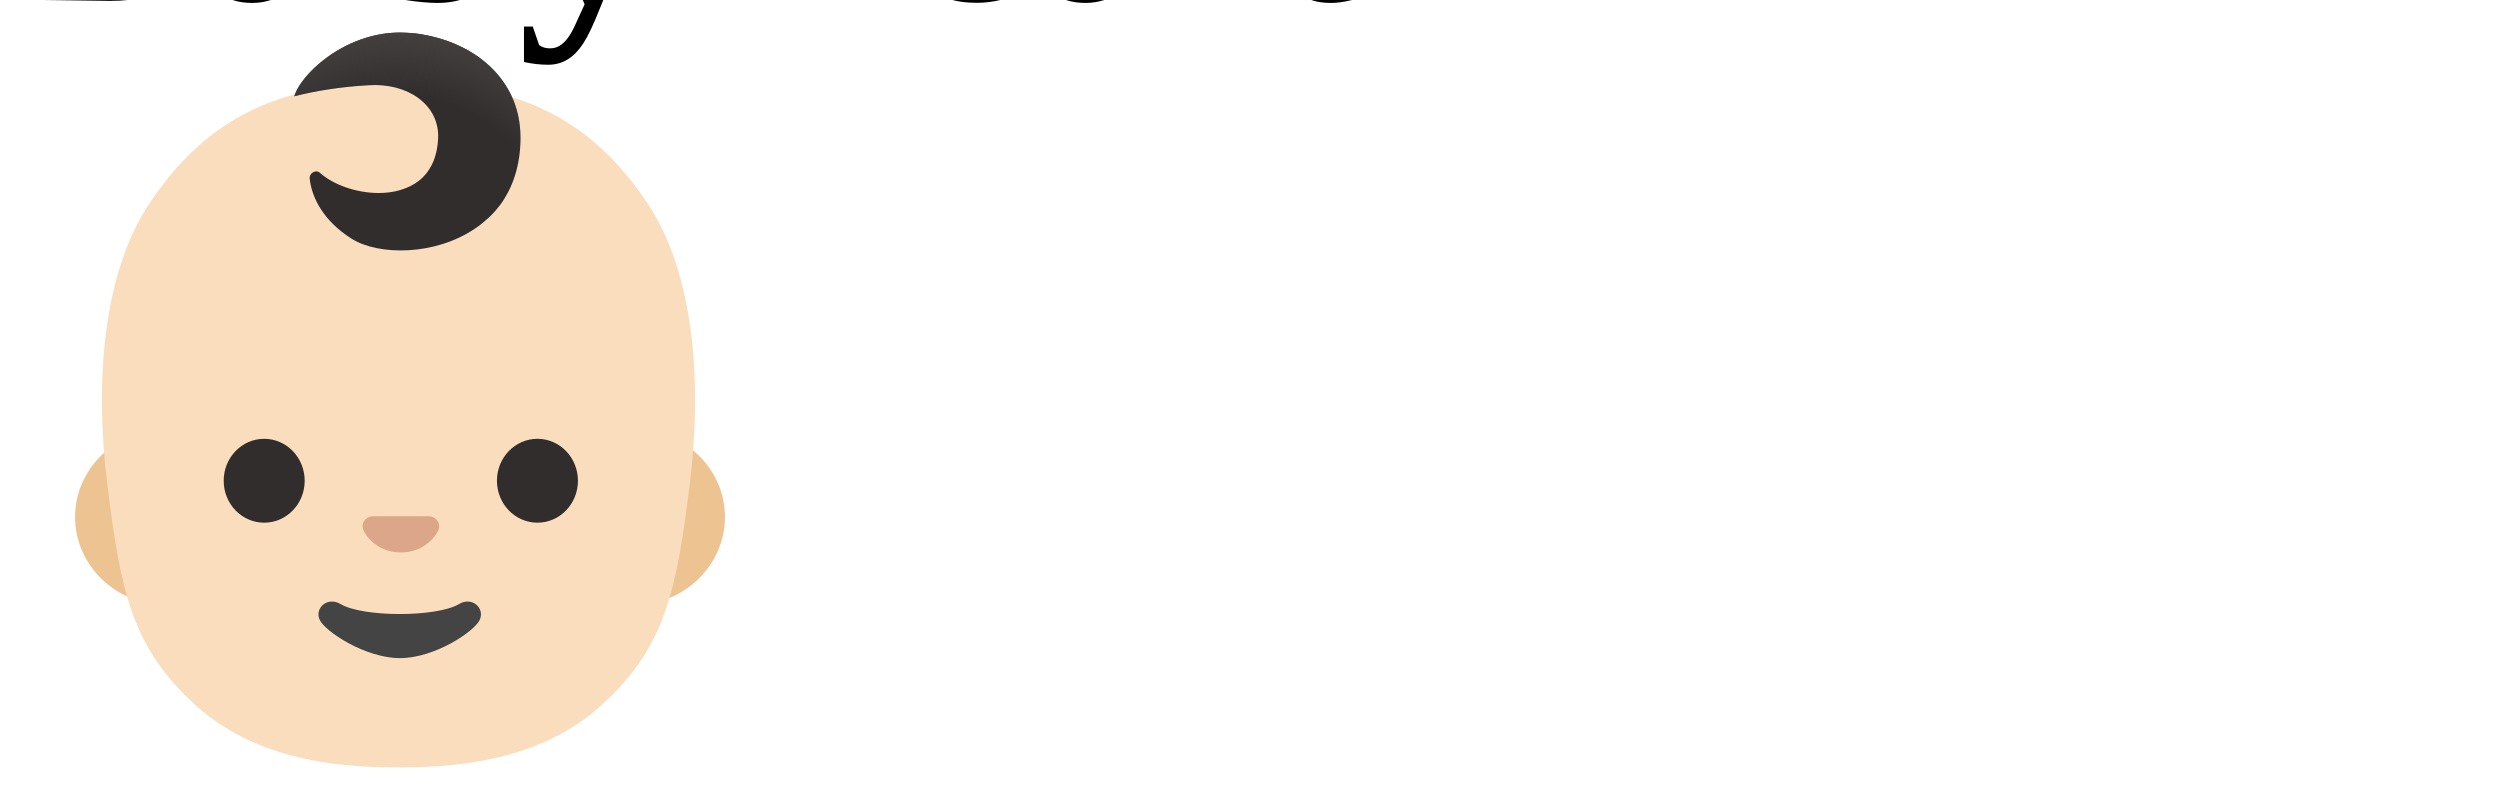
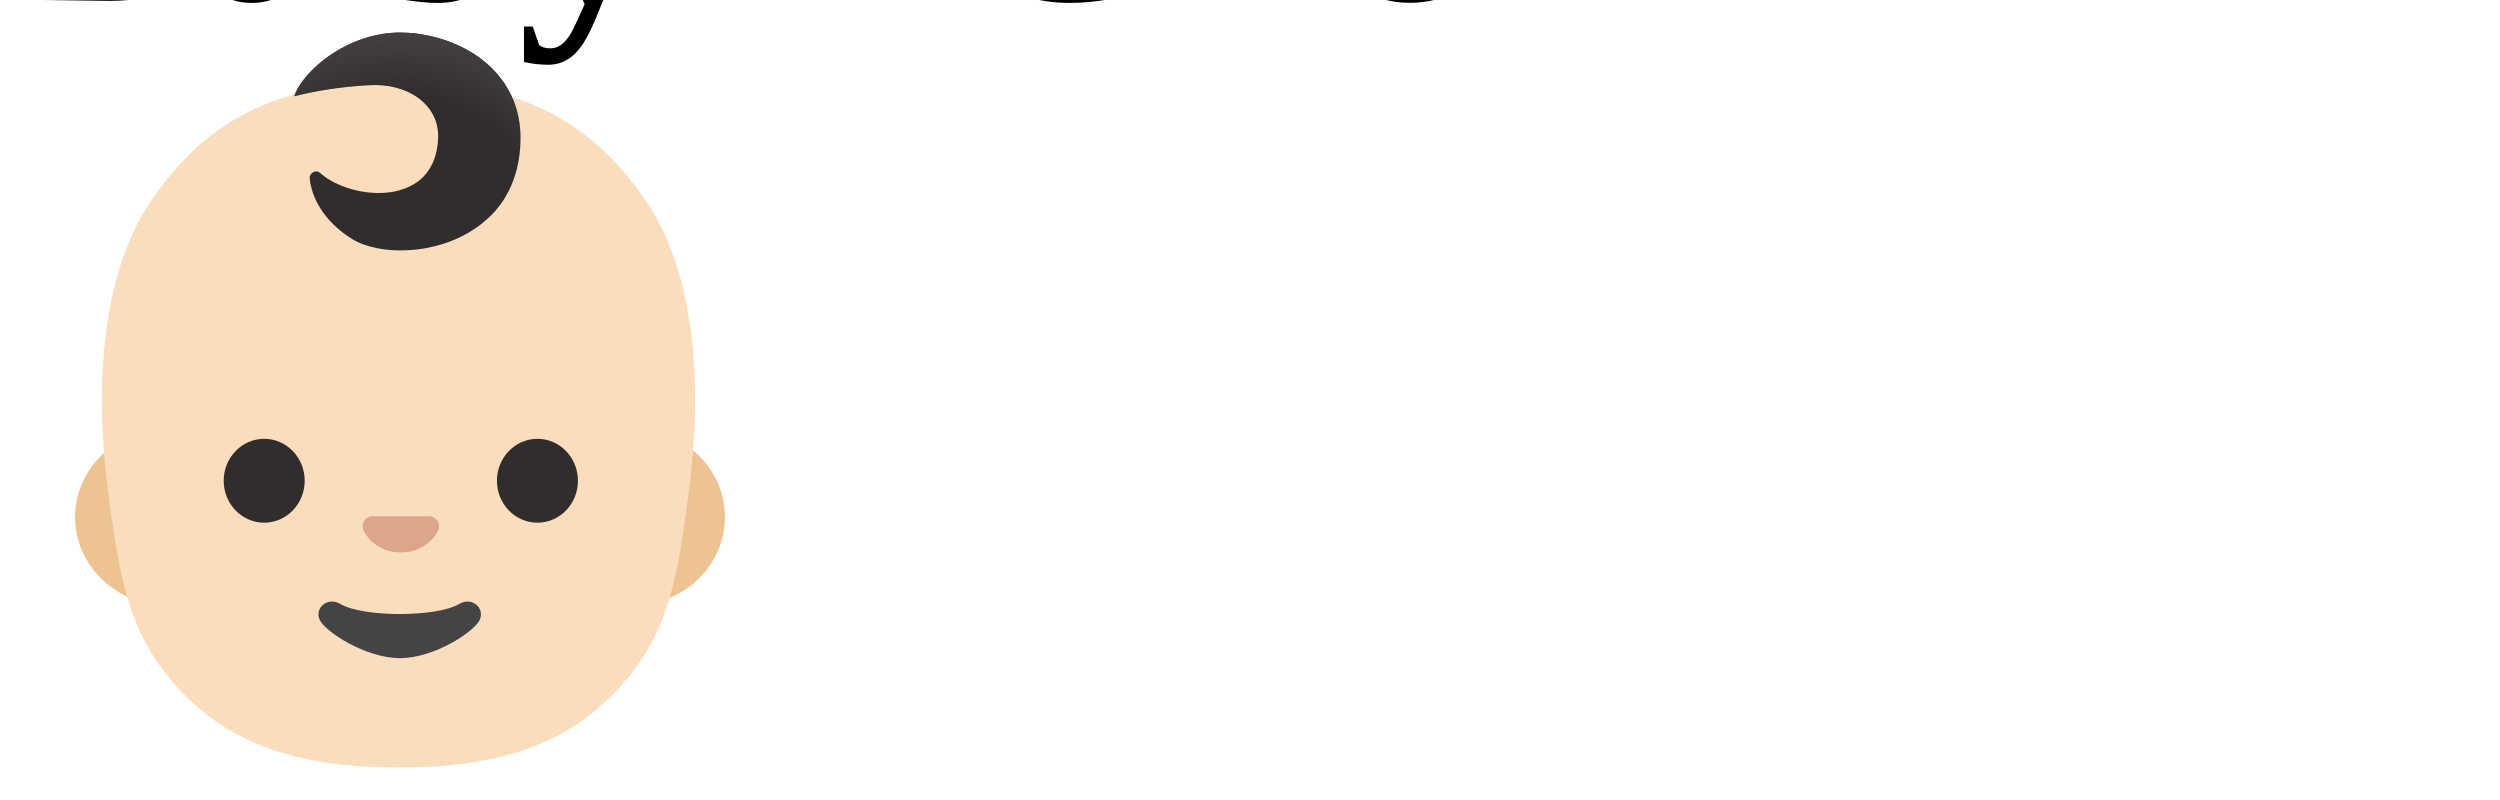
<svg xmlns="http://www.w3.org/2000/svg" class="lol" aria-hidden="true" focusable="false" height="50px" style="-ms-transform: rotate(360deg); -webkit-transform: rotate(360deg); transform: rotate(360deg);" preserveAspectRatio="xMidYMid meet" viewBox="0 0 400 128">
  <path d="M101.35 68.63h-74.7c-8.05 0-14.64 6.34-14.64 14.1c0 7.75 6.59 14.1 14.64 14.1h74.7c8.05 0 14.64-6.34 14.64-14.1c.01-7.76-6.58-14.1-14.64-14.1z" fill="#edc391" />
  <path d="M103.76 32.78c-9.61-14.62-22-19.62-40-19.62s-30.39 4.99-40 19.62c-7.04 10.72-8.74 27.57-6.57 44.93c2.09 16.69 3.82 25.85 14.18 35.2c9 8.12 21.22 9.87 31.7 9.87H64.45c10.48 0 22.71-1.75 31.7-9.87c10.36-9.35 12.09-18.51 14.18-35.2c2.17-17.36.47-34.22-6.57-44.93z" fill="#f9ddbd" />
  <path d="M78.65 34.38c.14-.15.28-.29.42-.44c.1-.11.2-.23.3-.34c.23-.27.45-.54.66-.82l.09-.12c.2-.27.38-.55.56-.84c.05-.08.1-.17.15-.25c.17-.29.34-.58.5-.89c.03-.05.05-.09.07-.14c.38-.75.71-1.56.98-2.41l.03-.09c.55-1.77.87-3.74.87-5.96c0-4.44-1.6-7.95-4.04-10.6c-.03-.03-.05-.05-.07-.08c-.19-.2-.39-.4-.59-.6l-.12-.12a14.326 14.326 0 0 0-.72-.64c-.2-.17-.4-.33-.6-.49c-.05-.04-.1-.07-.14-.11l-.66-.48c-.04-.02-.07-.05-.11-.07c-.8-.54-1.63-1.02-2.49-1.43c-.03-.02-.07-.03-.1-.05c-.25-.12-.5-.23-.75-.34l-.23-.1c-.22-.09-.44-.18-.66-.26c-.08-.03-.17-.06-.25-.09c-.21-.08-.42-.15-.62-.22l-.27-.09c-.21-.07-.41-.13-.62-.19c-.09-.03-.18-.05-.28-.08c-.21-.06-.42-.11-.63-.16l-.26-.06c-.23-.05-.46-.1-.68-.15c-.07-.01-.14-.03-.21-.04c-.59-.13-1.18-.22-1.77-.29c-.08-.01-.16-.01-.24-.02c-.21-.02-.41-.04-.62-.05c-.12-.01-.23-.01-.35-.02c-.17-.01-.33-.02-.49-.02c-.13 0-.26-.01-.4-.01c-.09 0-.18-.01-.26-.01h-.1c-.43 0-.86.02-1.28.05c-.08.01-.16.01-.24.02c-.43.04-.85.08-1.25.15c-4.91.8-8.88 3.38-11.36 5.9c-1.49 1.51-2.44 3-2.73 4.07h.01c3.18-.81 7.29-1.52 11.87-1.76c6.2-.43 11.38 3.1 11.13 8.52c-.03.65-.11 1.26-.22 1.83l-.03.17c-.05.22-.11.44-.17.65c-.03.1-.06.2-.08.29c-.06.18-.12.36-.19.54c-.04.11-.09.22-.14.33c-.07.16-.14.31-.21.45c-.06.12-.12.23-.19.34c-.07.13-.15.26-.23.38c-.08.12-.17.24-.25.36c-.07.1-.14.2-.22.3c-.13.16-.27.31-.41.45c-.04.04-.08.09-.12.13c-.19.19-.39.36-.6.53c-.04.03-.09.06-.13.09a6.3 6.3 0 0 1-.53.37c-.06.03-.11.07-.17.1c-.18.11-.36.21-.54.3c-.06.03-.11.06-.17.08c-.19.09-.39.18-.6.26c-.04.02-.09.04-.14.05c-.23.09-.46.17-.7.24c-.02.01-.04.01-.06.02c-1.08.32-2.24.46-3.42.46c-3.56 0-7.25-1.32-9.37-3.21a.96.96 0 0 0-.64-.25c-.05 0-.1.02-.14.03c-.04.01-.09.01-.13.03c-.06.02-.12.04-.18.07c-.1.05-.18.11-.26.18c-.02.02-.03.04-.05.06c-.07.08-.13.18-.18.28c-.01.02-.01.03-.02.05c-.05.13-.08.28-.06.44c.3 3.02 2.2 6.8 6.72 9.64c4.3 2.71 13.35 2.74 19.79-1.67l.18-.12c.19-.14.39-.28.58-.42c.08-.06.17-.13.25-.2c.28-.22.55-.45.81-.69l.39-.36c.14-.11.26-.24.38-.36z" fill="#312d2d" />
  <radialGradient id="IconifyId-1793bb55ff5-20754-618" cx="63.428" cy="87.903" r="35.535" gradientTransform="matrix(1 0 0 -1 0 128)" gradientUnits="userSpaceOnUse">
    <stop offset=".699" stop-color="#454140" stop-opacity="0" />
    <stop offset="1" stop-color="#454140" />
  </radialGradient>
  <path d="M78.65 34.38c.14-.15.28-.29.42-.44c.1-.11.2-.23.3-.34c.23-.27.45-.54.66-.82l.09-.12c.2-.27.38-.55.56-.84c.05-.08.1-.17.15-.25c.17-.29.34-.58.5-.89c.03-.05.05-.09.07-.14c.38-.75.71-1.56.98-2.41l.03-.09c.55-1.77.87-3.74.87-5.96c0-4.44-1.6-7.95-4.04-10.6c-.03-.03-.05-.05-.07-.08c-.19-.2-.39-.4-.59-.6l-.12-.12a14.326 14.326 0 0 0-.72-.64c-.2-.17-.4-.33-.6-.49c-.05-.04-.1-.07-.14-.11l-.66-.48c-.04-.02-.07-.05-.11-.07c-.8-.54-1.63-1.02-2.49-1.43c-.03-.02-.07-.03-.1-.05c-.25-.12-.5-.23-.75-.34l-.23-.1c-.22-.09-.44-.18-.66-.26c-.08-.03-.17-.06-.25-.09c-.21-.08-.42-.15-.62-.22l-.27-.09c-.21-.07-.41-.13-.62-.19c-.09-.03-.18-.05-.28-.08c-.21-.06-.42-.11-.63-.16l-.26-.06c-.23-.05-.46-.1-.68-.15c-.07-.01-.14-.03-.21-.04c-.59-.13-1.18-.22-1.77-.29c-.08-.01-.16-.01-.24-.02c-.21-.02-.41-.04-.62-.05c-.12-.01-.23-.01-.35-.02c-.17-.01-.33-.02-.49-.02c-.13 0-.26-.01-.4-.01c-.09 0-.18-.01-.26-.01h-.1c-.43 0-.86.02-1.28.05c-.08.01-.16.01-.24.02c-.43.04-.85.08-1.25.15c-4.91.8-8.88 3.38-11.36 5.9c-1.49 1.51-2.44 3-2.73 4.07h.01c3.18-.81 7.29-1.52 11.87-1.76c6.2-.43 11.38 3.1 11.13 8.52c-.03.65-.11 1.26-.22 1.83l-.03.17c-.05.22-.11.44-.17.65c-.03.1-.06.2-.08.29c-.06.18-.12.36-.19.54c-.04.11-.09.22-.14.33c-.07.16-.14.31-.21.45c-.06.12-.12.23-.19.34c-.07.13-.15.26-.23.38c-.08.12-.17.24-.25.36c-.07.1-.14.2-.22.3c-.13.16-.27.31-.41.45c-.04.04-.08.09-.12.13c-.19.19-.39.36-.6.53c-.04.03-.09.06-.13.09a6.3 6.3 0 0 1-.53.37c-.06.03-.11.07-.17.1c-.18.11-.36.21-.54.3c-.06.03-.11.06-.17.08c-.19.09-.39.18-.6.26c-.04.02-.09.04-.14.05c-.23.09-.46.17-.7.24c-.02.01-.04.01-.06.02c-1.08.32-2.24.46-3.42.46c-3.56 0-7.25-1.32-9.37-3.21a.96.96 0 0 0-.64-.25c-.05 0-.1.02-.14.03c-.04.01-.09.01-.13.03c-.06.02-.12.04-.18.07c-.1.05-.18.11-.26.18c-.02.02-.03.04-.05.06c-.07.08-.13.18-.18.28c-.01.02-.01.03-.02.05c-.05.13-.08.28-.06.44c.3 3.02 2.2 6.8 6.72 9.64c4.3 2.71 13.35 2.74 19.79-1.67l.18-.12c.19-.14.39-.28.58-.42c.08-.06.17-.13.25-.2c.28-.22.55-.45.81-.69l.39-.36c.14-.11.26-.24.38-.36z" fill="url(#IconifyId-1793bb55ff5-20754-618)" />
  <path d="M69.21 82.71a1.63 1.63 0 0 0-.42-.11h-9.3c-.14.02-.28.05-.42.11c-.84.34-1.31 1.22-.91 2.14c.4.93 2.25 3.54 5.98 3.54s5.58-2.61 5.98-3.54c.39-.93-.07-1.8-.91-2.14z" fill="#dba689" />
  <g fill="#312d2d">
    <ellipse cx="42.27" cy="76.92" rx="6.48" ry="6.71" />
    <ellipse cx="85.99" cy="76.92" rx="6.48" ry="6.71" />
  </g>
  <path d="M73.46 96.64c-3.6 2.14-15.4 2.14-18.99 0c-2.07-1.23-4.18.65-3.32 2.53c.84 1.85 7.28 6.13 12.85 6.13c5.56 0 11.92-4.28 12.76-6.13c.85-1.88-1.24-3.76-3.3-2.53z" fill="#444" />
-   <text x="9rem" y="5rem" font-weight="bold" font-size="48">BabyHealth</text>
+   <text x="9rem" y="5rem" font-weight="bold" font-size="48">BabyInChe</text>
</svg>
